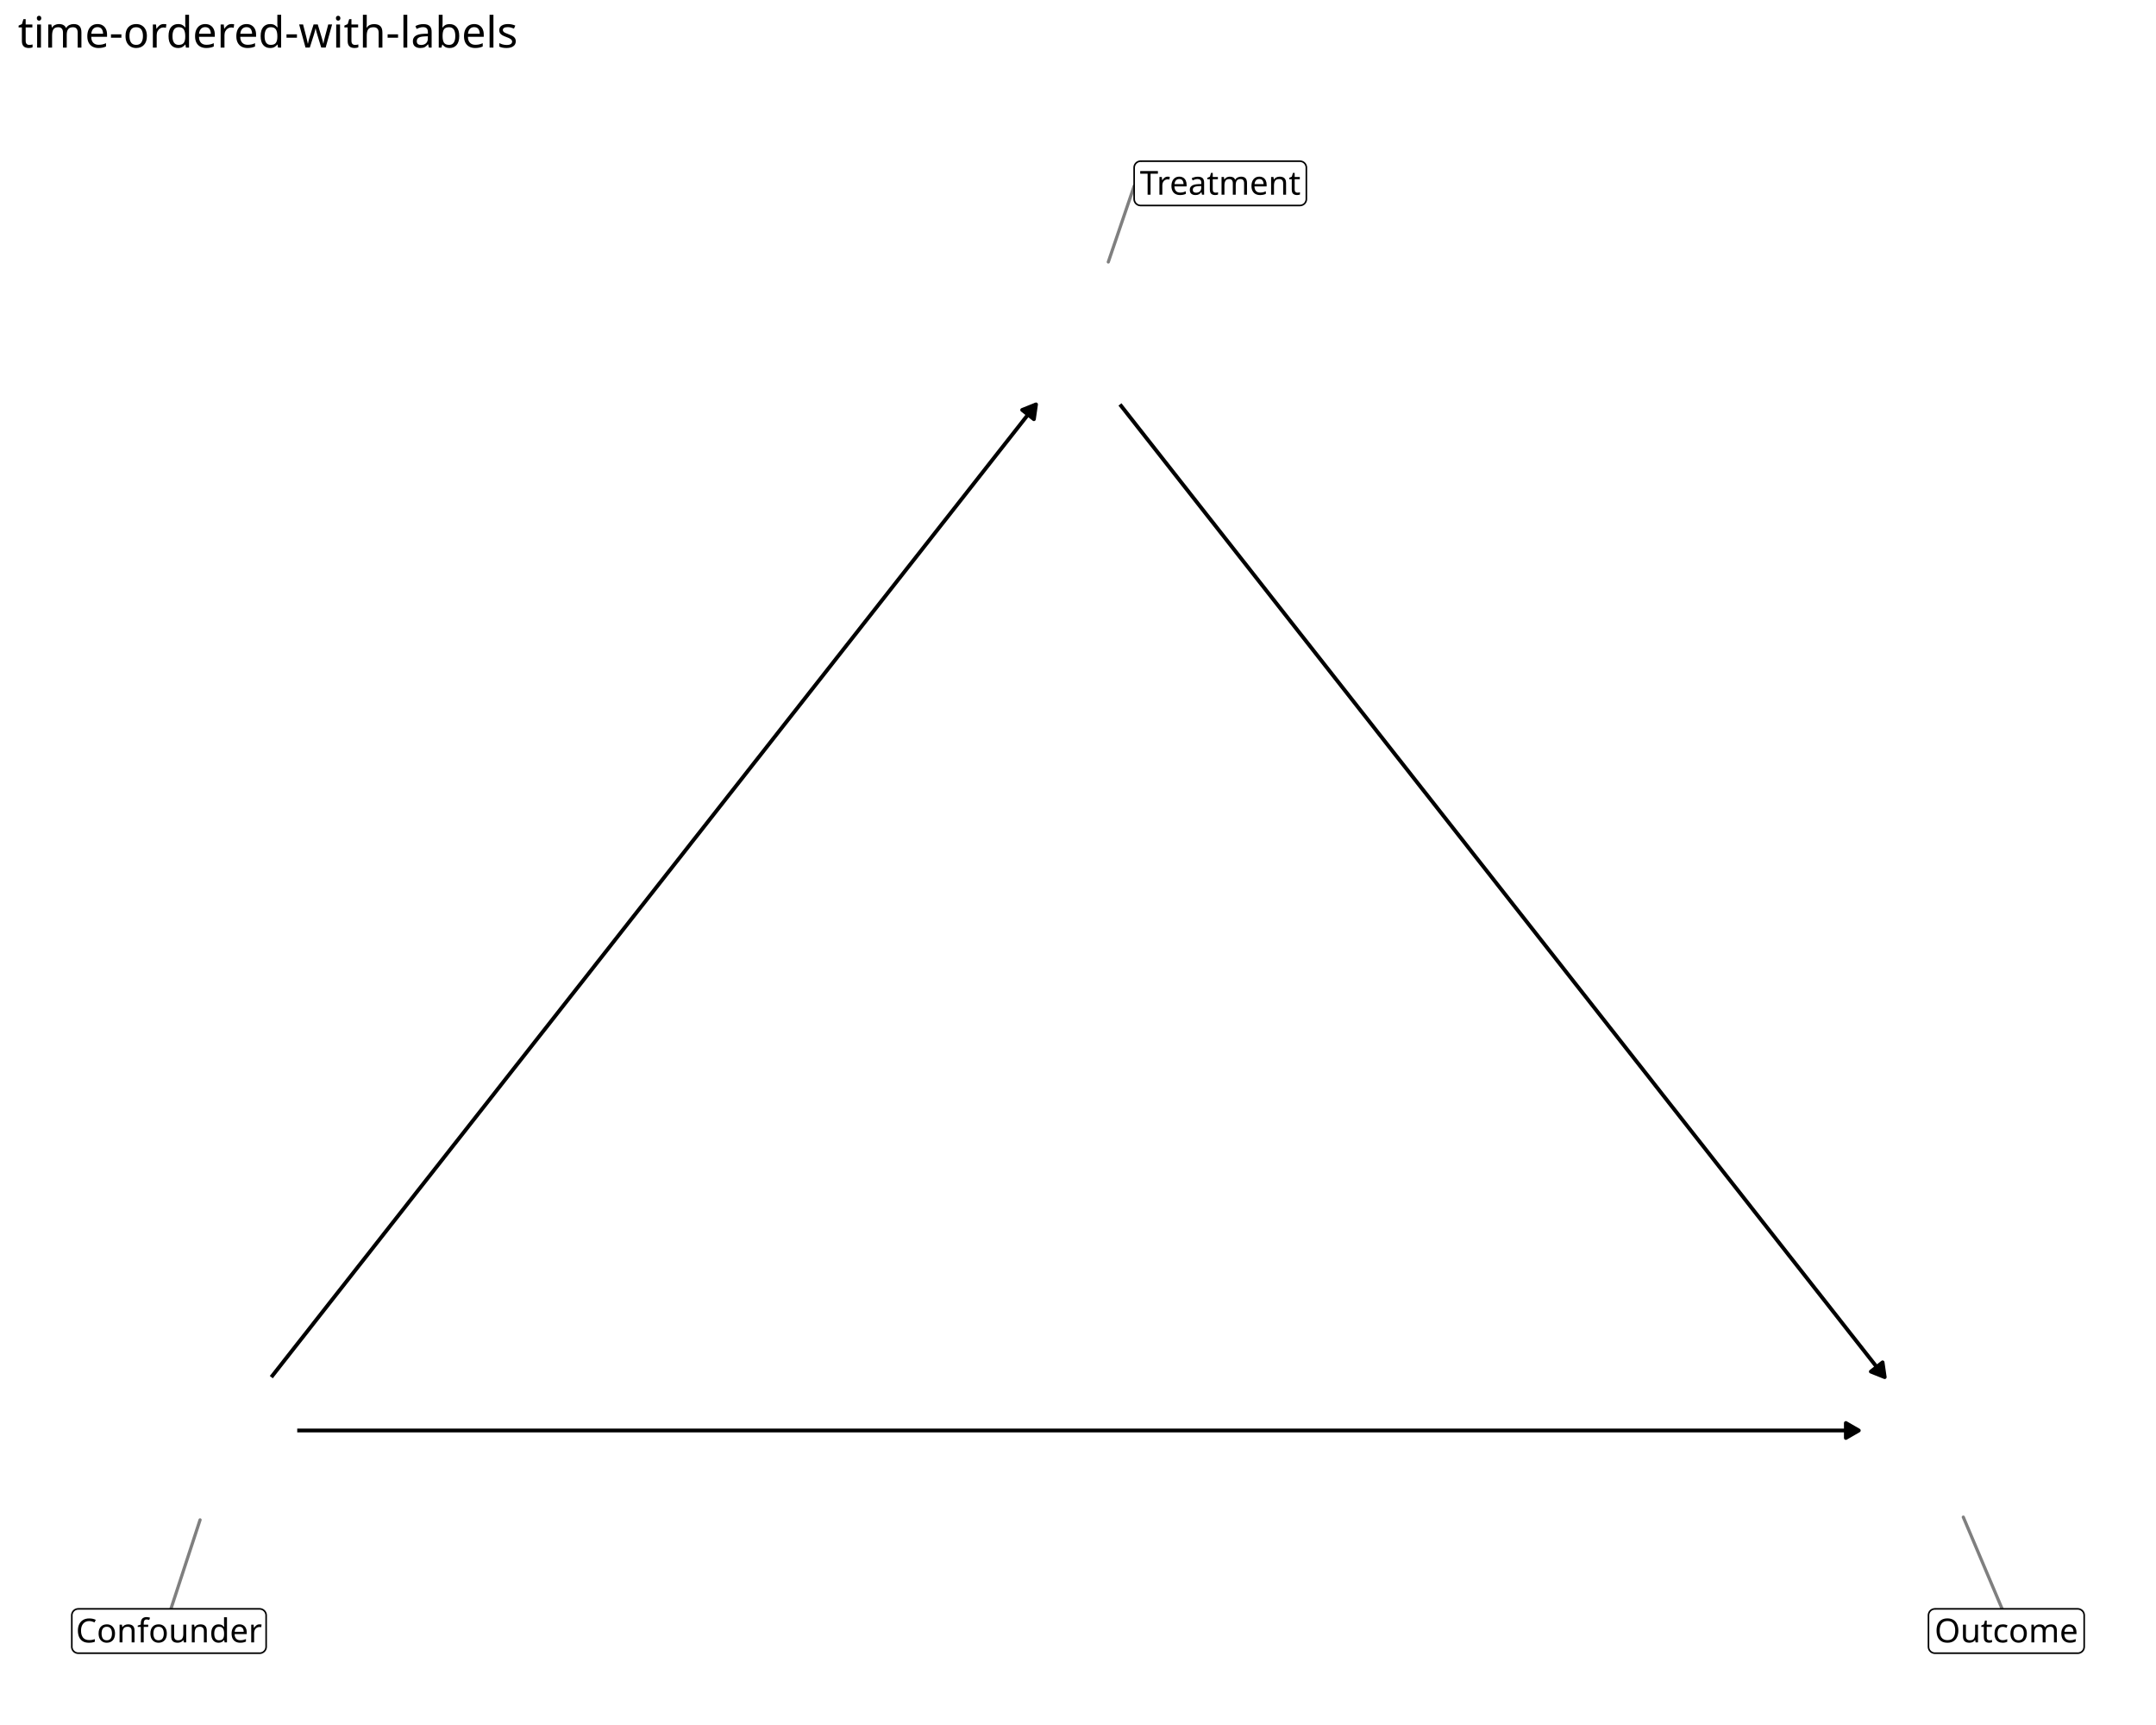
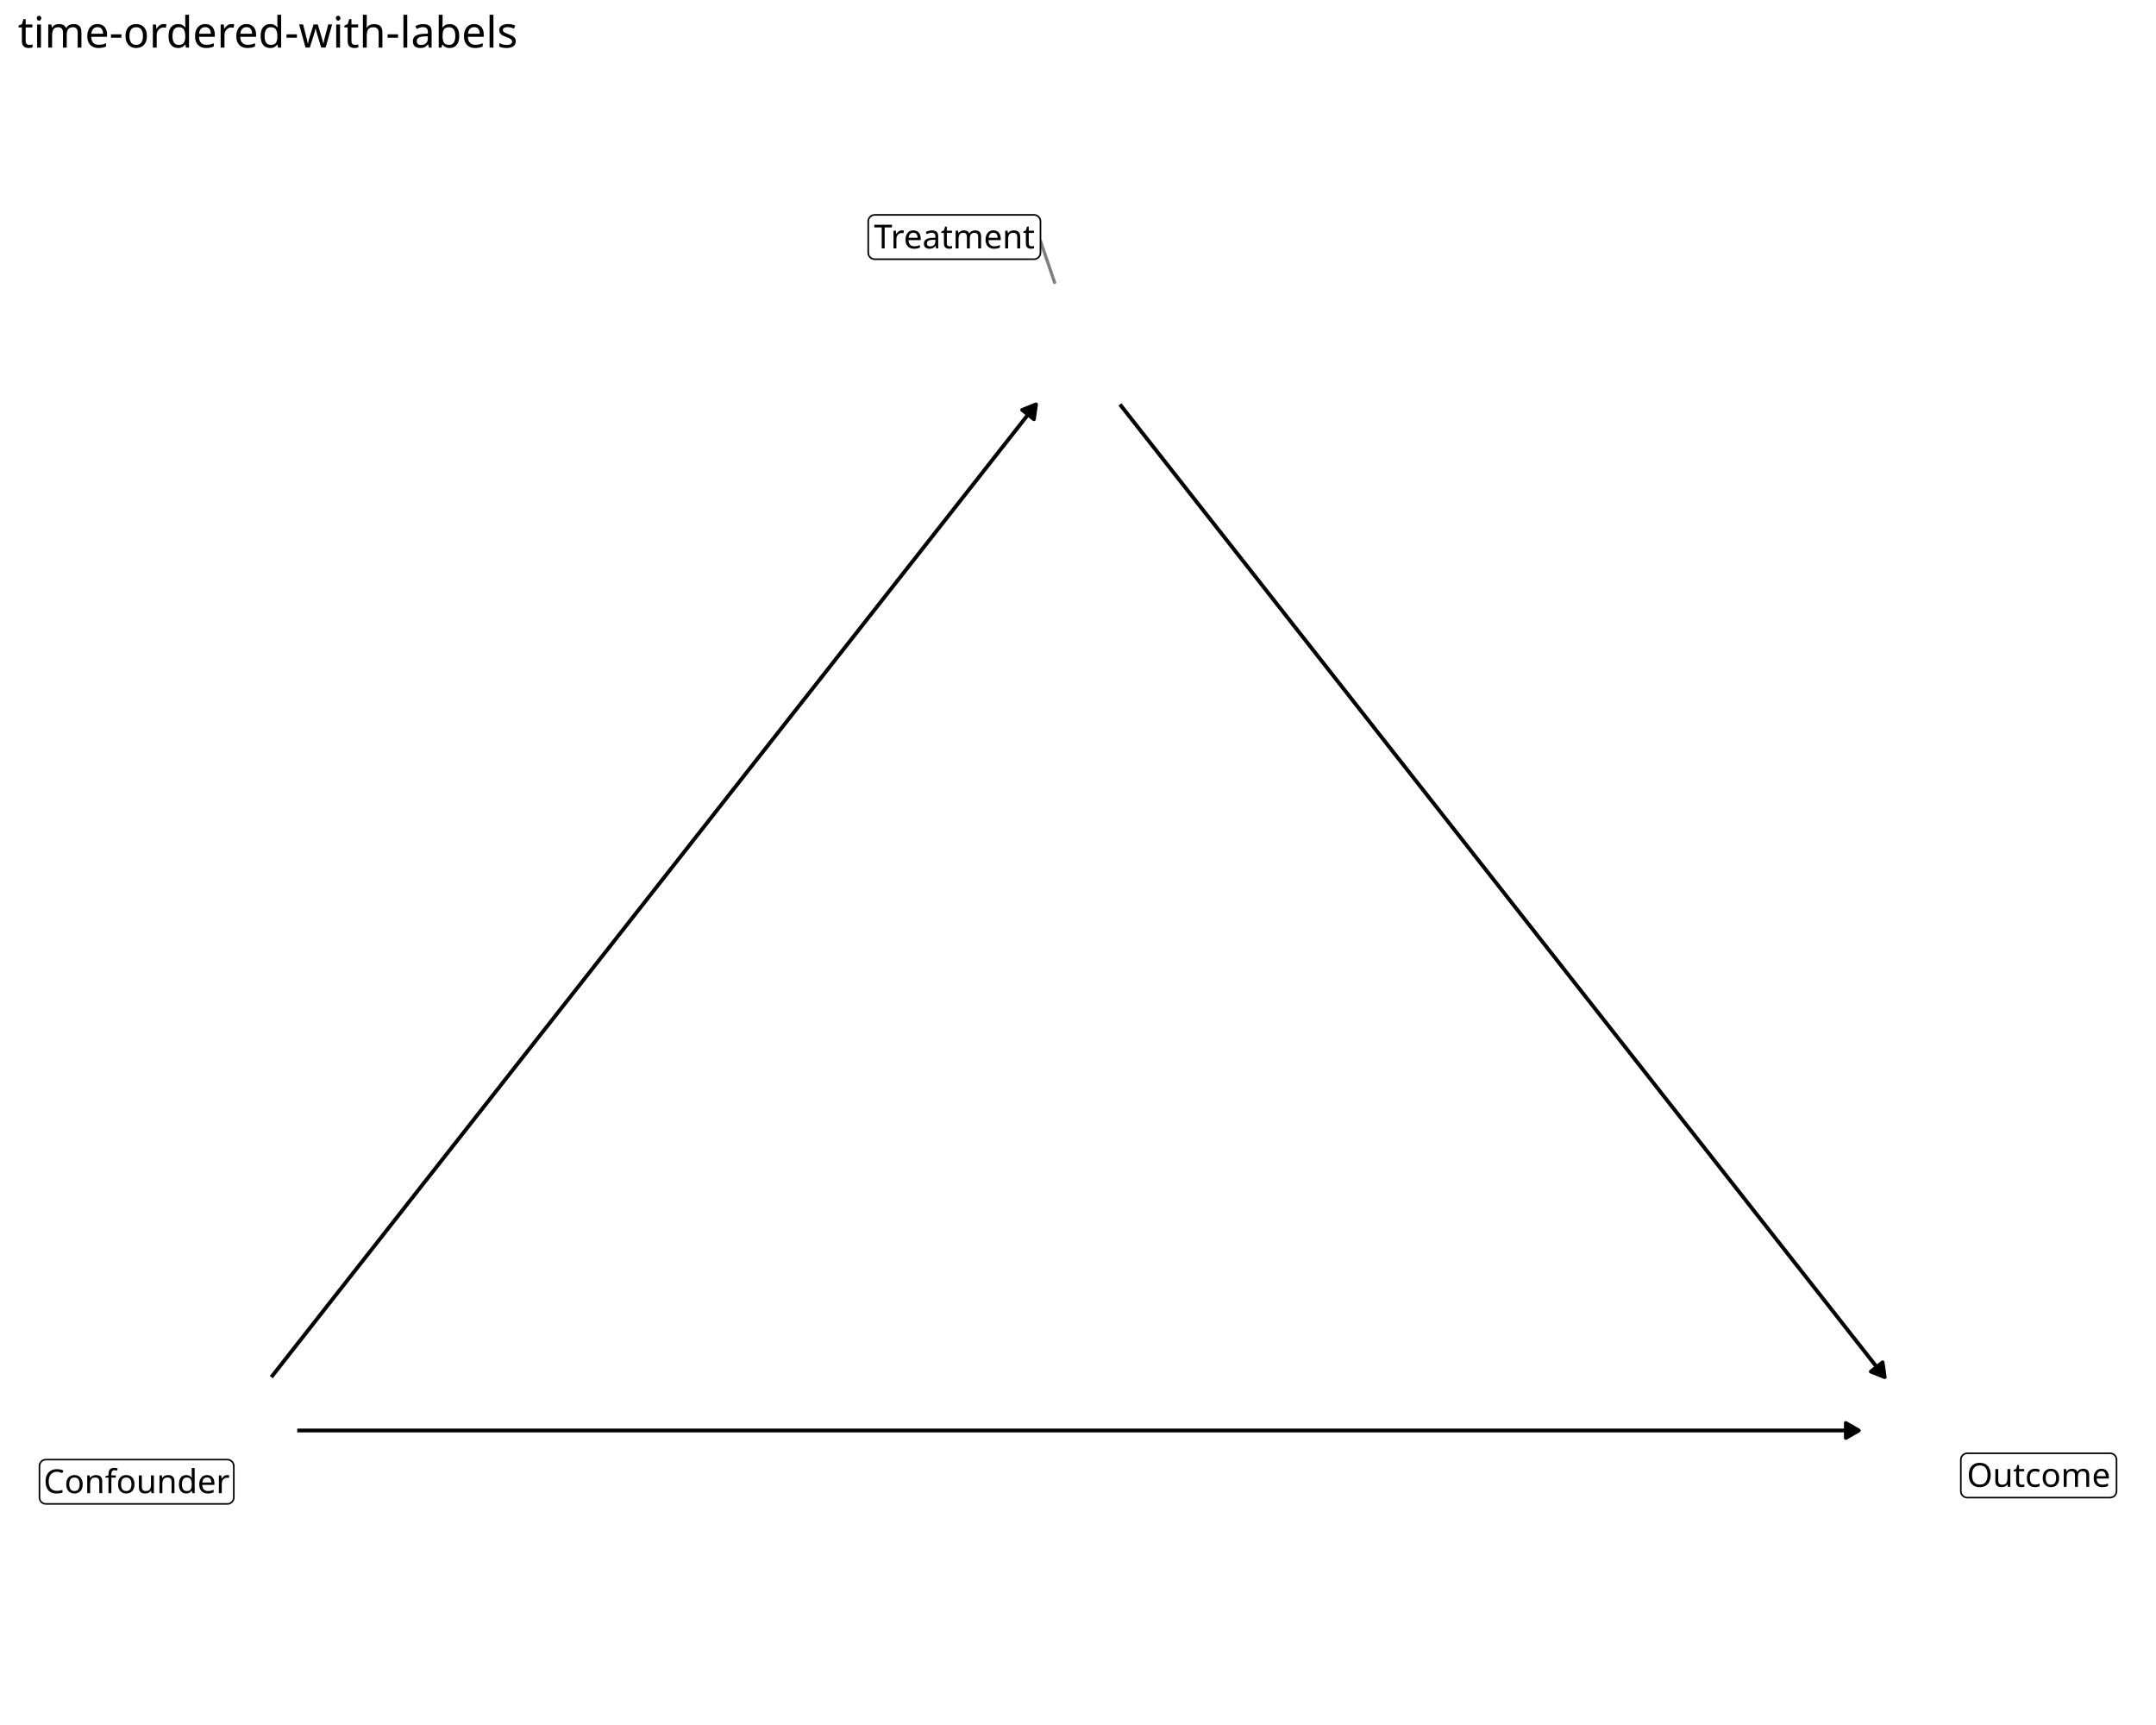
<svg xmlns="http://www.w3.org/2000/svg" class="svglite" data-engine-version="2.0" width="720.00pt" height="576.00pt" viewBox="0 0 720.00 576.00">
  <defs>
    <style type="text/css">
    .svglite line, .svglite polyline, .svglite polygon, .svglite path, .svglite rect, .svglite circle {
      fill: none;
      stroke: #000000;
      stroke-linecap: round;
      stroke-linejoin: round;
      stroke-miterlimit: 10.00;
    }
  </style>
  </defs>
  <rect width="100%" height="100%" style="stroke: none; fill: #FFFFFF;" />
  <defs>
    <clipPath id="cpMC4wMHw3MjAuMDB8MC4wMHw1NzYuMDA=">
      <rect x="0.00" y="0.00" width="720.00" height="576.00" />
    </clipPath>
  </defs>
  <g clip-path="url(#cpMC4wMHw3MjAuMDB8MC4wMHw1NzYuMDA=)">
    <rect x="0.00" y="0.00" width="720.00" height="576.00" style="stroke-width: 1.16; stroke: none; fill: #FFFFFF;" />
  </g>
  <defs>
    <clipPath id="cpNS45OHw3MTQuMDJ8MjQuODV8NTcwLjAy">
      <rect x="5.98" y="24.85" width="708.04" height="545.17" />
    </clipPath>
  </defs>
  <g clip-path="url(#cpNS45OHw3MTQuMDJ8MjQuODV8NTcwLjAy)">
    <polyline points="374.02,135.04 374.31,135.42 377.18,139.06 380.04,142.70 382.90,146.34 385.77,149.98 388.63,153.62 391.49,157.26 394.35,160.90 397.22,164.55 400.08,168.19 402.94,171.83 405.81,175.47 408.67,179.11 411.53,182.75 414.39,186.39 417.26,190.03 420.12,193.67 422.98,197.31 425.84,200.95 428.71,204.60 431.57,208.24 434.43,211.88 437.30,215.52 440.16,219.16 443.02,222.80 445.88,226.44 448.75,230.08 451.61,233.72 454.47,237.36 457.34,241.00 460.20,244.65 463.06,248.29 465.92,251.93 468.79,255.57 471.65,259.21 474.51,262.85 477.38,266.49 480.24,270.13 483.10,273.77 485.96,277.41 488.83,281.05 491.69,284.70 494.55,288.34 497.42,291.98 500.28,295.62 503.14,299.26 506.00,302.90 508.87,306.54 511.73,310.18 514.59,313.82 517.45,317.46 520.32,321.10 523.18,324.75 526.04,328.39 528.91,332.03 531.77,335.67 534.63,339.31 537.49,342.95 540.36,346.59 543.22,350.23 546.08,353.87 548.95,357.51 551.81,361.15 554.67,364.80 557.53,368.44 560.40,372.08 563.26,375.72 566.12,379.36 568.99,383.00 571.85,386.64 574.71,390.28 577.57,393.92 580.44,397.56 583.30,401.20 586.16,404.85 589.03,408.49 591.89,412.13 594.75,415.77 597.61,419.41 600.48,423.05 603.34,426.69 606.20,430.33 609.07,433.97 611.93,437.61 614.79,441.25 617.65,444.90 620.52,448.54 623.38,452.18 626.24,455.82 629.10,459.46 629.40,459.84 " style="stroke-width: 1.28; stroke-linecap: butt;" />
    <polygon points="624.78,457.99 629.40,459.84 628.69,454.91 " style="stroke-width: 1.28; stroke-linecap: butt; fill: #000000;" />
    <polyline points="90.60,459.84 90.90,459.46 93.76,455.82 96.62,452.18 99.48,448.54 102.35,444.90 105.21,441.25 108.07,437.61 110.93,433.97 113.80,430.33 116.66,426.69 119.52,423.05 122.39,419.41 125.25,415.77 128.11,412.13 130.97,408.49 133.84,404.85 136.70,401.20 139.56,397.56 142.43,393.92 145.29,390.28 148.15,386.64 151.01,383.00 153.88,379.36 156.74,375.72 159.60,372.08 162.47,368.44 165.33,364.80 168.19,361.15 171.05,357.51 173.92,353.87 176.78,350.23 179.64,346.59 182.51,342.95 185.37,339.31 188.23,335.67 191.09,332.03 193.96,328.39 196.82,324.75 199.68,321.10 202.55,317.46 205.41,313.82 208.27,310.18 211.13,306.54 214.00,302.90 216.86,299.26 219.72,295.62 222.58,291.98 225.45,288.34 228.31,284.70 231.17,281.05 234.04,277.41 236.90,273.77 239.76,270.13 242.62,266.49 245.49,262.85 248.35,259.21 251.21,255.57 254.08,251.93 256.94,248.29 259.80,244.65 262.66,241.00 265.53,237.36 268.39,233.72 271.25,230.08 274.12,226.44 276.98,222.80 279.84,219.16 282.70,215.52 285.57,211.88 288.43,208.24 291.29,204.60 294.16,200.95 297.02,197.31 299.88,193.67 302.74,190.03 305.61,186.39 308.47,182.75 311.33,179.11 314.19,175.47 317.06,171.83 319.92,168.19 322.78,164.55 325.65,160.90 328.51,157.26 331.37,153.62 334.23,149.98 337.10,146.34 339.96,142.70 342.82,139.06 345.69,135.42 345.98,135.04 " style="stroke-width: 1.28; stroke-linecap: butt;" />
    <polygon points="345.27,139.97 345.98,135.04 341.36,136.89 " style="stroke-width: 1.28; stroke-linecap: butt; fill: #000000;" />
    <polyline points="99.26,477.66 99.48,477.66 105.21,477.66 110.93,477.66 116.66,477.66 122.39,477.66 128.11,477.66 133.84,477.66 139.56,477.66 145.29,477.66 151.01,477.66 156.74,477.66 162.47,477.66 168.19,477.66 173.92,477.66 179.64,477.66 185.37,477.66 191.09,477.66 196.82,477.66 202.55,477.66 208.27,477.66 214.00,477.66 219.72,477.66 225.45,477.66 231.17,477.66 236.90,477.66 242.62,477.66 248.35,477.66 254.08,477.66 259.80,477.66 265.53,477.66 271.25,477.66 276.98,477.66 282.70,477.66 288.43,477.66 294.16,477.66 299.88,477.66 305.61,477.66 311.33,477.66 317.06,477.66 322.78,477.66 328.51,477.66 334.23,477.66 339.96,477.66 345.69,477.66 351.41,477.66 357.14,477.66 362.86,477.66 368.59,477.66 374.31,477.66 380.04,477.66 385.77,477.66 391.49,477.66 397.22,477.66 402.94,477.66 408.67,477.66 414.39,477.66 420.12,477.66 425.84,477.66 431.57,477.66 437.30,477.66 443.02,477.66 448.75,477.66 454.47,477.66 460.20,477.66 465.92,477.66 471.65,477.66 477.38,477.66 483.10,477.66 488.83,477.66 494.55,477.66 500.28,477.66 506.00,477.66 511.73,477.66 517.45,477.66 523.18,477.66 528.91,477.66 534.63,477.66 540.36,477.66 546.08,477.66 551.81,477.66 557.53,477.66 563.26,477.66 568.99,477.66 574.71,477.66 580.44,477.66 586.16,477.66 591.89,477.66 597.61,477.66 603.34,477.66 609.07,477.66 614.79,477.66 620.52,477.66 620.74,477.66 " style="stroke-width: 1.28; stroke-linecap: butt;" />
    <polygon points="616.43,480.15 620.74,477.66 616.43,475.17 " style="stroke-width: 1.28; stroke-linecap: butt; fill: #000000;" />
-     <line x1="378.75" y1="62.13" x2="370.12" y2="87.48" style="stroke-width: 1.07; stroke: #7F7F7F;" />
-     <line x1="668.61" y1="537.22" x2="655.65" y2="506.59" style="stroke-width: 1.07; stroke: #7F7F7F;" />
-     <line x1="57.08" y1="537.22" x2="66.81" y2="507.51" style="stroke-width: 1.07; stroke: #7F7F7F;" />
-     <polygon points="380.91,68.62 434.10,68.62 434.02,68.62 434.36,68.60 434.70,68.53 435.03,68.41 435.33,68.24 435.60,68.02 435.83,67.76 436.02,67.46 436.15,67.14 436.24,66.80 436.26,66.46 436.26,66.46 436.26,55.98 436.26,55.98 436.24,55.63 436.15,55.30 436.02,54.98 435.83,54.68 435.60,54.42 435.33,54.20 435.03,54.03 434.70,53.91 434.36,53.84 434.10,53.82 380.91,53.82 381.17,53.84 380.82,53.82 380.48,53.86 380.14,53.96 379.83,54.11 379.54,54.31 379.29,54.55 379.08,54.83 378.92,55.13 378.81,55.46 378.76,55.81 378.75,55.98 378.75,66.46 378.76,66.28 378.76,66.63 378.81,66.98 378.92,67.30 379.08,67.61 379.29,67.89 379.54,68.13 379.83,68.33 380.14,68.48 380.48,68.57 380.82,68.62 " style="stroke-width: 0.53; fill: #FFFFFF;" />
-     <text x="407.51" y="65.02" text-anchor="middle" style="font-size: 11.04px; font-family: sans;" textLength="50.31px" lengthAdjust="spacingAndGlyphs">Treatment</text>
-     <polygon points="646.18,552.02 693.86,552.02 693.78,552.02 694.12,552.01 694.46,551.94 694.79,551.81 695.09,551.64 695.36,551.42 695.59,551.16 695.78,550.87 695.91,550.55 695.99,550.21 696.02,549.86 696.02,549.86 696.02,539.38 696.02,539.38 695.99,539.04 695.91,538.70 695.78,538.38 695.59,538.09 695.36,537.83 695.09,537.61 694.79,537.43 694.46,537.31 694.12,537.24 693.86,537.22 646.18,537.22 646.44,537.24 646.09,537.23 645.75,537.27 645.41,537.37 645.10,537.51 644.81,537.71 644.56,537.95 644.35,538.23 644.19,538.54 644.08,538.87 644.03,539.21 644.02,539.38 644.02,549.86 644.03,549.69 644.03,550.04 644.08,550.38 644.19,550.71 644.35,551.02 644.56,551.29 644.81,551.54 645.10,551.73 645.41,551.88 645.75,551.98 646.09,552.02 " style="stroke-width: 0.53; fill: #FFFFFF;" />
-     <text x="670.02" y="548.42" text-anchor="middle" style="font-size: 11.04px; font-family: sans;" textLength="44.80px" lengthAdjust="spacingAndGlyphs">Outcome</text>
-     <polygon points="26.14,552.02 86.72,552.02 86.63,552.02 86.98,552.01 87.32,551.94 87.64,551.81 87.94,551.64 88.21,551.42 88.44,551.16 88.63,550.87 88.77,550.55 88.85,550.21 88.88,549.86 88.88,549.86 88.88,539.38 88.88,539.38 88.85,539.04 88.77,538.70 88.63,538.38 88.44,538.09 88.21,537.83 87.94,537.61 87.64,537.43 87.32,537.31 86.98,537.24 86.72,537.22 26.14,537.22 26.40,537.24 26.05,537.23 25.71,537.27 25.37,537.37 25.06,537.51 24.77,537.71 24.52,537.95 24.31,538.23 24.15,538.54 24.04,538.87 23.98,539.21 23.98,539.38 23.98,549.86 23.98,549.69 23.98,550.04 24.04,550.38 24.15,550.71 24.31,551.02 24.52,551.29 24.77,551.54 25.06,551.73 25.37,551.88 25.71,551.98 26.05,552.02 " style="stroke-width: 0.53; fill: #FFFFFF;" />
-     <text x="56.43" y="548.42" text-anchor="middle" style="font-size: 11.04px; font-family: sans;" textLength="57.70px" lengthAdjust="spacingAndGlyphs">Confounder</text>
+     <line x1="347.47" y1="80.50" x2="352.18" y2="94.30" style="stroke-width: 1.07; stroke: #7F7F7F;" />
+     <polygon points="292.11,86.55 345.31,86.55 345.22,86.55 345.57,86.54 345.91,86.47 346.23,86.34 346.53,86.17 346.80,85.95 347.03,85.69 347.22,85.40 347.35,85.08 347.44,84.74 347.47,84.39 347.47,84.39 347.47,73.91 347.47,73.91 347.44,73.57 347.35,73.23 347.22,72.91 347.03,72.62 346.80,72.36 346.53,72.14 346.23,71.96 345.91,71.84 345.57,71.77 345.31,71.75 292.11,71.75 292.37,71.77 292.02,71.76 291.68,71.80 291.34,71.90 291.03,72.04 290.74,72.24 290.49,72.48 290.29,72.76 290.12,73.07 290.01,73.40 289.96,73.74 289.95,73.91 289.95,84.39 289.96,84.22 289.96,84.57 290.01,84.91 290.12,85.24 290.29,85.55 290.49,85.82 290.74,86.07 291.03,86.26 291.34,86.41 291.68,86.51 292.02,86.55 " style="stroke-width: 0.53; fill: #FFFFFF;" />
+     <text x="318.71" y="82.95" text-anchor="middle" style="font-size: 11.04px; font-family: sans;" textLength="50.31px" lengthAdjust="spacingAndGlyphs">Treatment</text>
+     <polygon points="656.98,500.07 704.66,500.07 704.58,500.07 704.92,500.05 705.26,499.98 705.59,499.86 705.89,499.69 706.16,499.47 706.39,499.21 706.58,498.91 706.71,498.59 706.79,498.25 706.82,497.91 706.82,497.91 706.82,487.43 706.82,487.43 706.79,487.08 706.71,486.75 706.58,486.43 706.39,486.13 706.16,485.87 705.89,485.65 705.59,485.48 705.26,485.36 704.92,485.29 704.66,485.27 656.98,485.27 657.24,485.29 656.89,485.27 656.55,485.31 656.21,485.41 655.90,485.56 655.61,485.76 655.36,486.00 655.15,486.28 654.99,486.58 654.88,486.91 654.83,487.26 654.82,487.43 654.82,497.91 654.83,497.73 654.83,498.08 654.88,498.42 654.99,498.75 655.15,499.06 655.36,499.34 655.61,499.58 655.90,499.78 656.21,499.93 656.55,500.02 656.89,500.07 " style="stroke-width: 0.53; fill: #FFFFFF;" />
+     <text x="680.82" y="496.47" text-anchor="middle" style="font-size: 11.04px; font-family: sans;" textLength="44.80px" lengthAdjust="spacingAndGlyphs">Outcome</text>
+     <polygon points="15.34,502.18 75.92,502.18 75.83,502.17 76.18,502.16 76.52,502.09 76.84,501.97 77.14,501.79 77.41,501.57 77.64,501.31 77.83,501.02 77.97,500.70 78.05,500.36 78.08,500.02 78.08,500.02 78.08,489.54 78.08,489.54 78.05,489.19 77.97,488.86 77.83,488.54 77.64,488.24 77.41,487.98 77.14,487.76 76.84,487.59 76.52,487.46 76.18,487.39 75.92,487.38 15.34,487.38 15.60,487.39 15.25,487.38 14.91,487.42 14.57,487.52 14.26,487.67 13.97,487.87 13.72,488.11 13.51,488.38 13.35,488.69 13.24,489.02 13.18,489.37 13.18,489.54 13.18,500.02 13.18,499.84 13.18,500.19 13.24,500.53 13.35,500.86 13.51,501.17 13.72,501.45 13.97,501.69 14.26,501.89 14.57,502.04 14.91,502.13 15.25,502.17 " style="stroke-width: 0.53; fill: #FFFFFF;" />
+     <text x="45.63" y="498.58" text-anchor="middle" style="font-size: 11.04px; font-family: sans;" textLength="57.70px" lengthAdjust="spacingAndGlyphs">Confounder</text>
  </g>
  <g clip-path="url(#cpMC4wMHw3MjAuMDB8MC4wMHw1NzYuMDA=)">
    <text x="5.98" y="15.89" style="font-size: 14.40px; font-family: sans;" textLength="154.47px" lengthAdjust="spacingAndGlyphs">time-ordered-with-labels</text>
  </g>
</svg>
